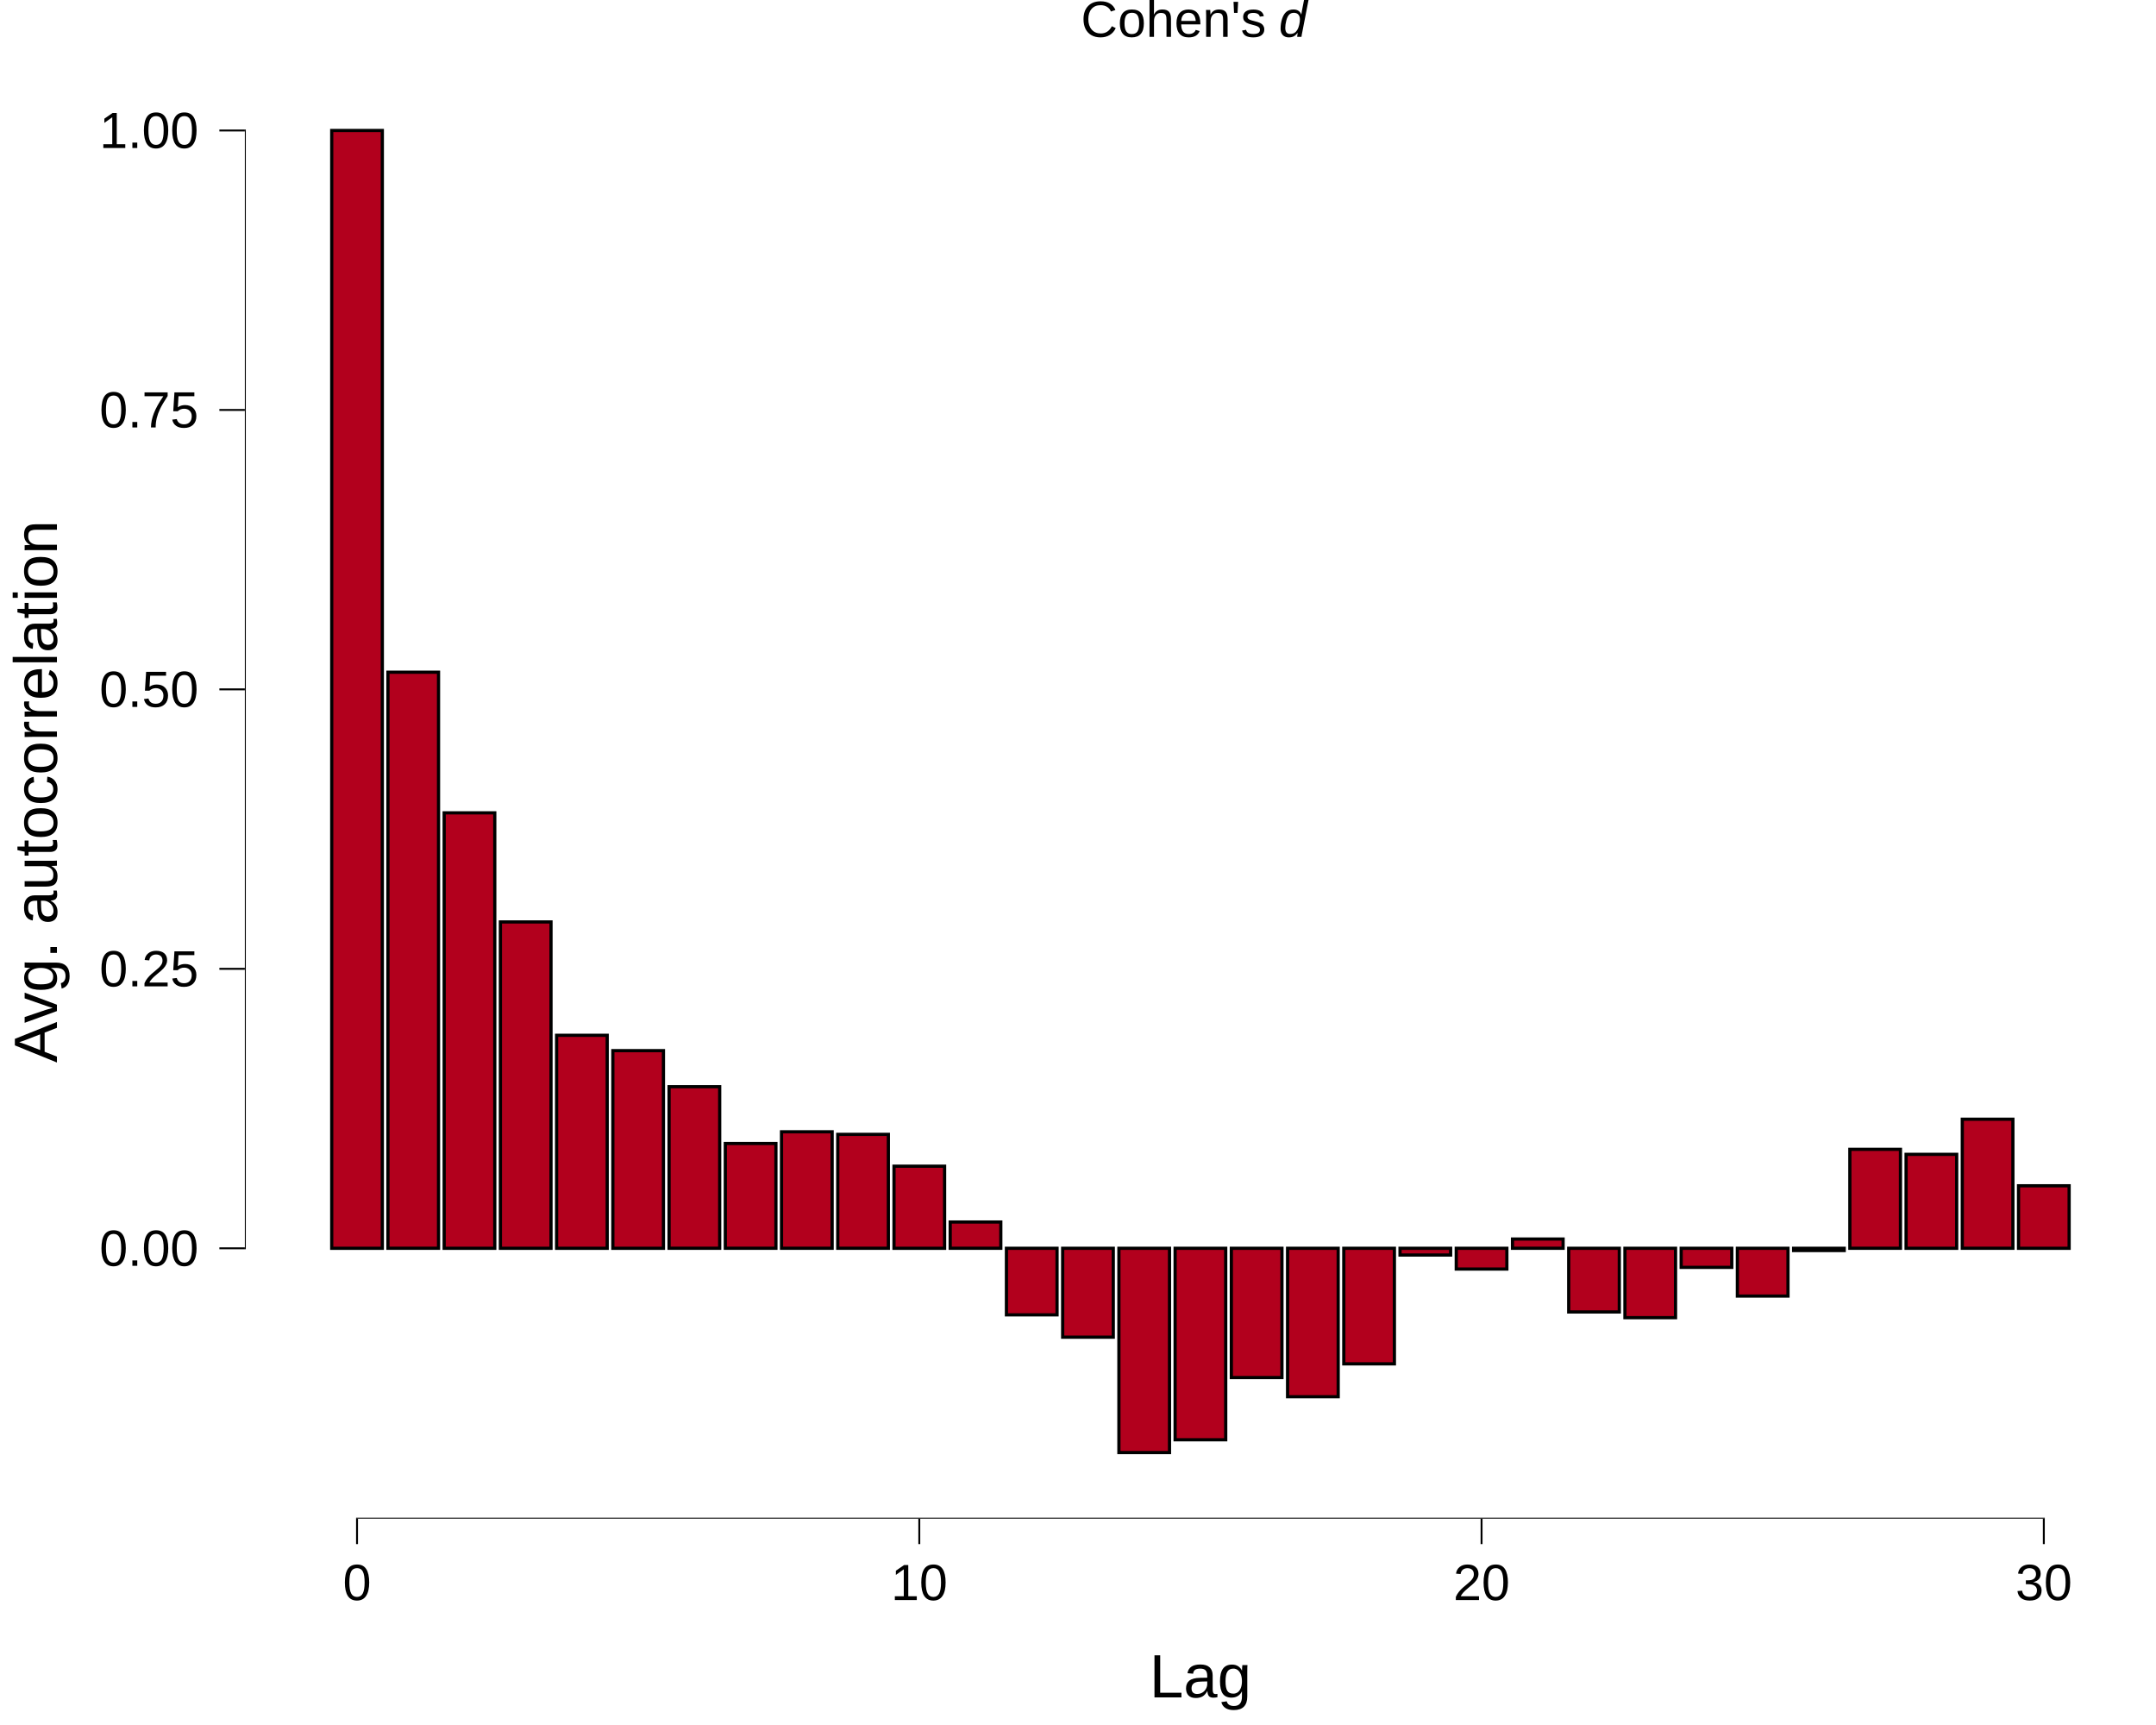
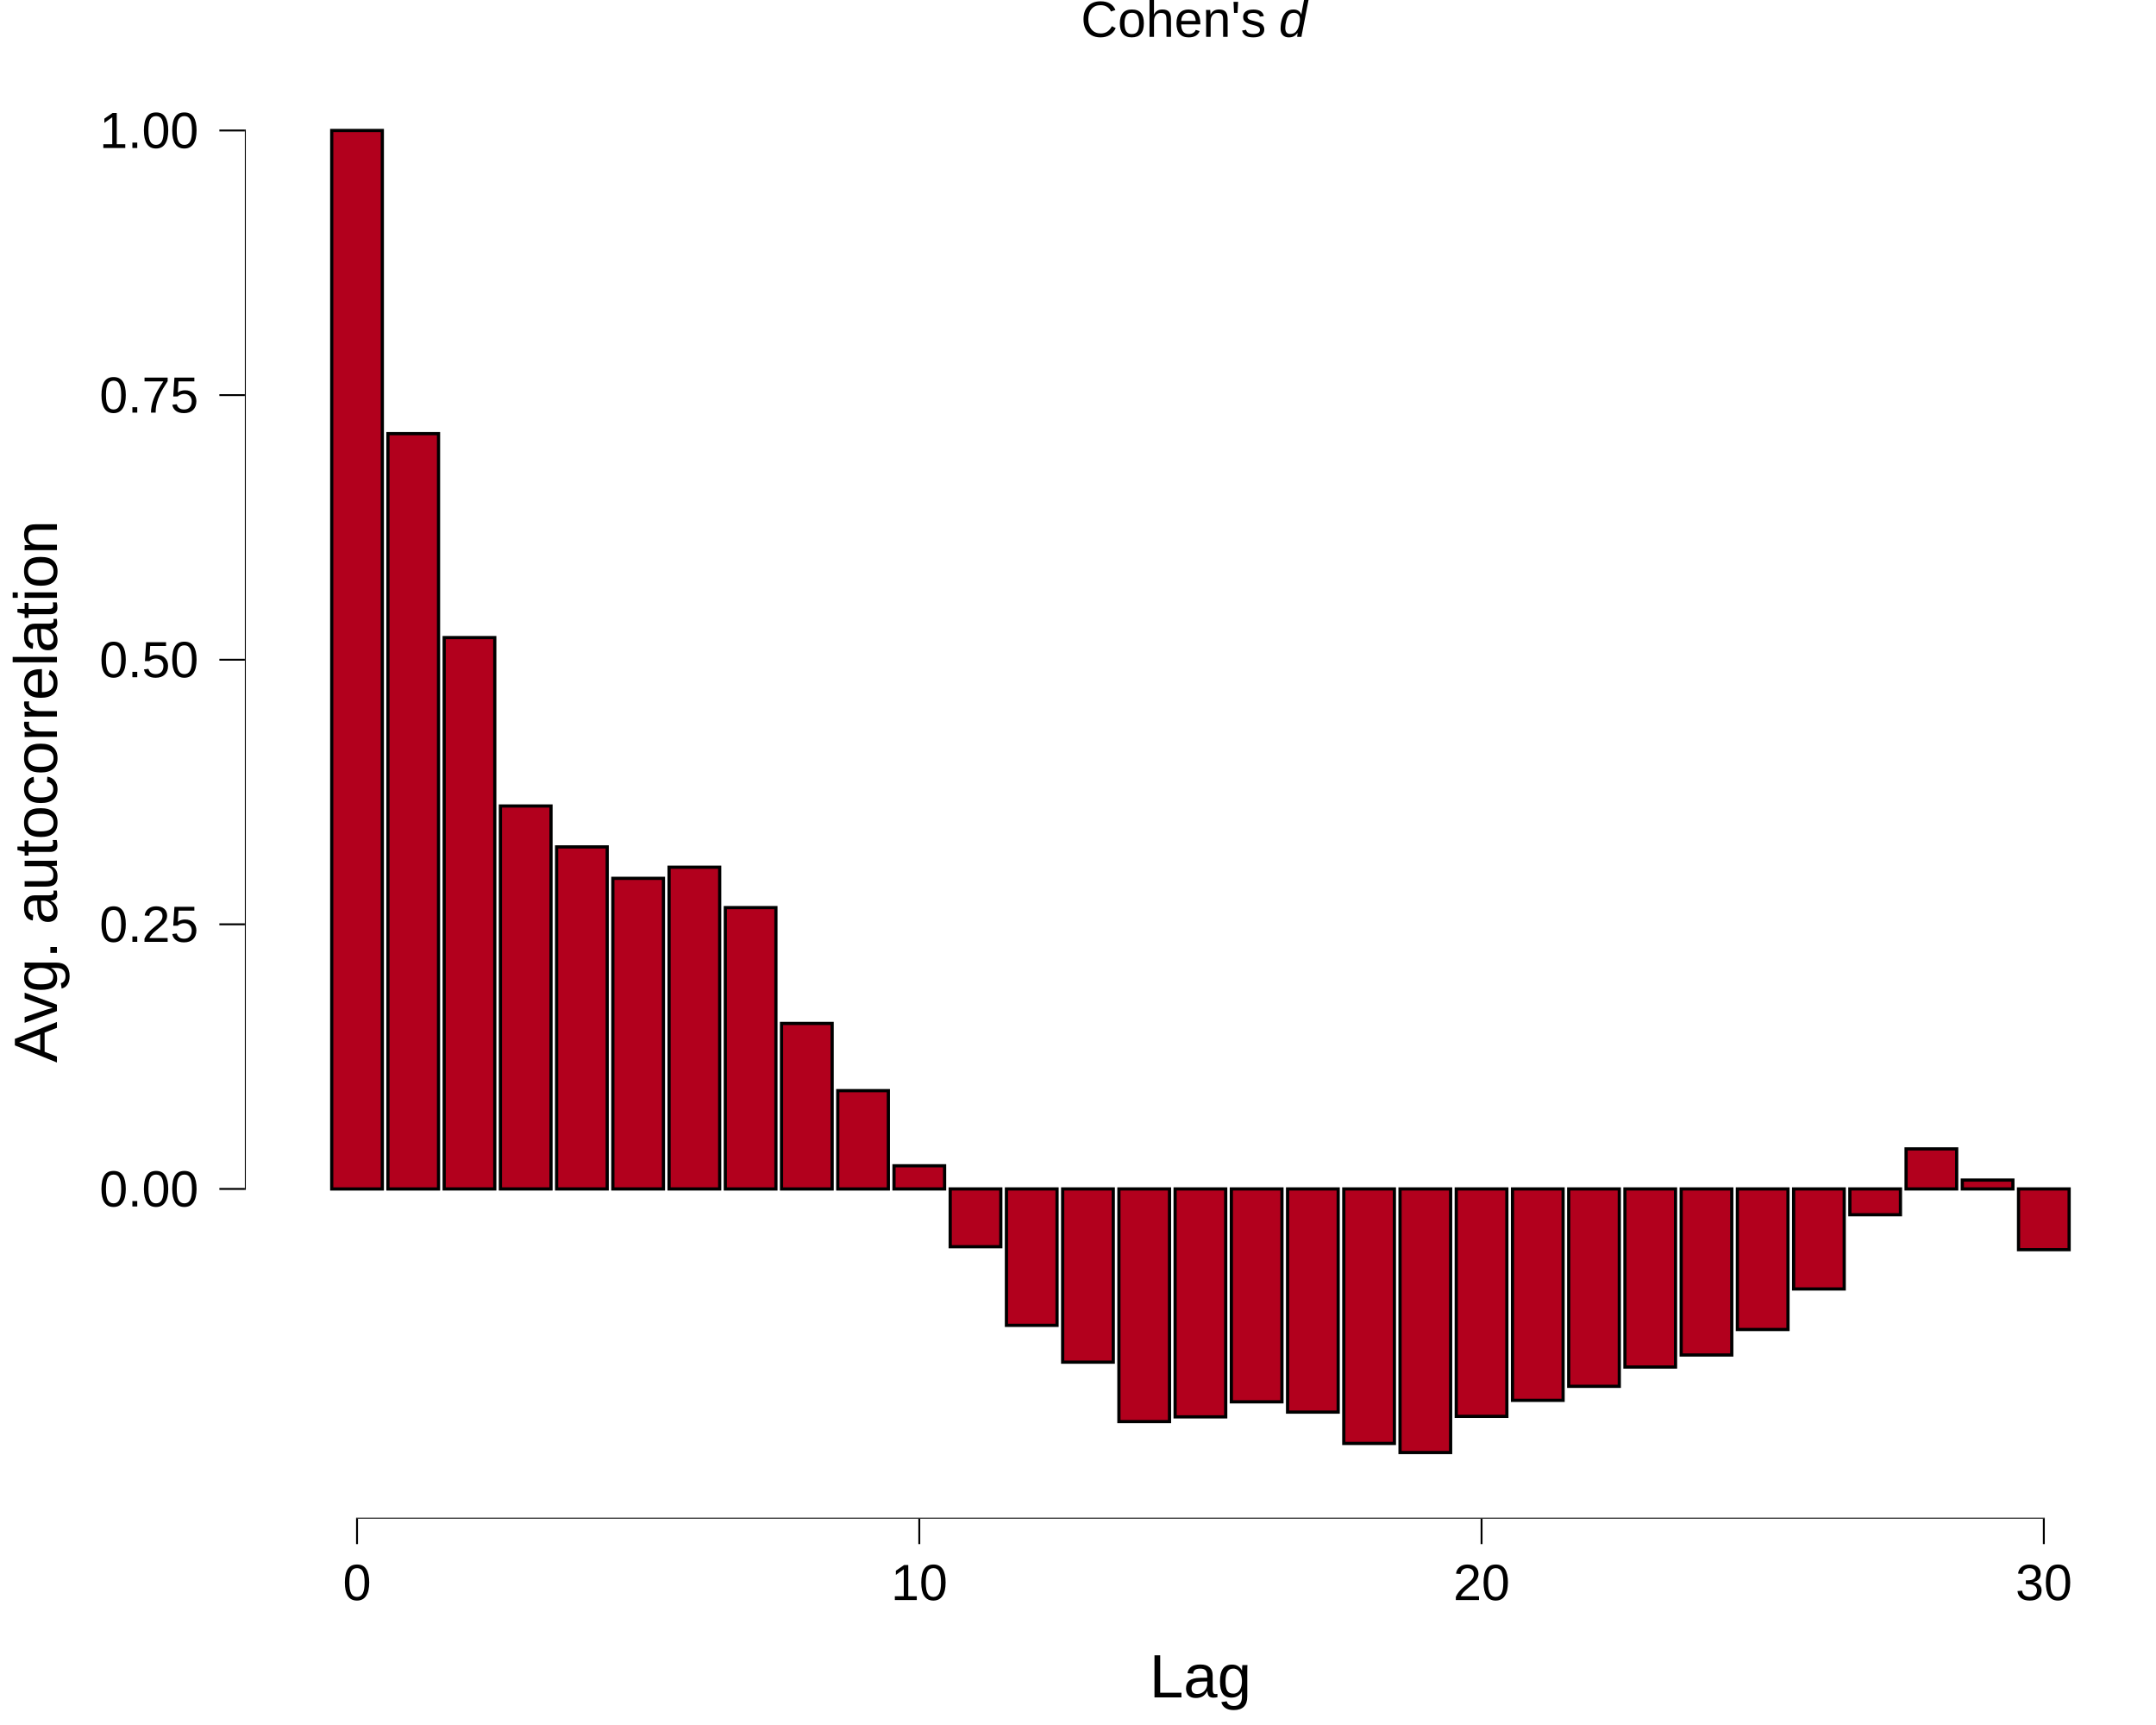
<svg xmlns="http://www.w3.org/2000/svg" viewBox="0 0 720.00 576.00">
  <defs>
    <style type="text/css">
    line, polyline, polygon, path, rect, circle {
      fill: none;
      stroke: #000000;
      stroke-linecap: round;
      stroke-linejoin: round;
      stroke-miterlimit: 10.00;
    }
  </style>
  </defs>
  <rect width="100%" height="100%" style="stroke: none; fill: #FFFFFF;" />
  <rect x="0.00" y="0.00" width="720.00" height="576.00" style="stroke-width: 10.67; stroke: none;" />
  <defs>
    <clipPath id="cpODEuNzd8NzIwLjAwfDUwNy4xMHwyMS41MA==">
      <rect x="81.77" y="21.50" width="638.23" height="485.60" />
    </clipPath>
  </defs>
  <rect x="81.77" y="21.50" width="638.23" height="485.60" style="stroke-width: 10.67; stroke: none;" clip-path="url(#cpODEuNzd8NzIwLjAwfDUwNy4xMHwyMS41MA==)" />
-   <rect x="110.78" y="43.57" width="16.90" height="373.25" style="stroke-width: 1.07; stroke-linecap: square; stroke-linejoin: miter; fill: #B2001D;" clip-path="url(#cpODEuNzd8NzIwLjAwfDUwNy4xMHwyMS41MA==)" />
-   <rect x="129.55" y="224.46" width="16.90" height="192.35" style="stroke-width: 1.07; stroke-linecap: square; stroke-linejoin: miter; fill: #B2001D;" clip-path="url(#cpODEuNzd8NzIwLjAwfDUwNy4xMHwyMS41MA==)" />
-   <rect x="148.33" y="271.42" width="16.90" height="145.40" style="stroke-width: 1.07; stroke-linecap: square; stroke-linejoin: miter; fill: #B2001D;" clip-path="url(#cpODEuNzd8NzIwLjAwfDUwNy4xMHwyMS41MA==)" />
-   <rect x="167.11" y="307.85" width="16.90" height="108.97" style="stroke-width: 1.07; stroke-linecap: square; stroke-linejoin: miter; fill: #B2001D;" clip-path="url(#cpODEuNzd8NzIwLjAwfDUwNy4xMHwyMS41MA==)" />
-   <rect x="185.88" y="345.70" width="16.90" height="71.12" style="stroke-width: 1.07; stroke-linecap: square; stroke-linejoin: miter; fill: #B2001D;" clip-path="url(#cpODEuNzd8NzIwLjAwfDUwNy4xMHwyMS41MA==)" />
-   <rect x="204.66" y="350.82" width="16.90" height="66.00" style="stroke-width: 1.07; stroke-linecap: square; stroke-linejoin: miter; fill: #B2001D;" clip-path="url(#cpODEuNzd8NzIwLjAwfDUwNy4xMHwyMS41MA==)" />
-   <rect x="223.44" y="362.86" width="16.90" height="53.95" style="stroke-width: 1.07; stroke-linecap: square; stroke-linejoin: miter; fill: #B2001D;" clip-path="url(#cpODEuNzd8NzIwLjAwfDUwNy4xMHwyMS41MA==)" />
-   <rect x="242.22" y="381.82" width="16.90" height="34.99" style="stroke-width: 1.07; stroke-linecap: square; stroke-linejoin: miter; fill: #B2001D;" clip-path="url(#cpODEuNzd8NzIwLjAwfDUwNy4xMHwyMS41MA==)" />
-   <rect x="260.99" y="377.92" width="16.90" height="38.89" style="stroke-width: 1.07; stroke-linecap: square; stroke-linejoin: miter; fill: #B2001D;" clip-path="url(#cpODEuNzd8NzIwLjAwfDUwNy4xMHwyMS41MA==)" />
-   <rect x="279.77" y="378.78" width="16.90" height="38.03" style="stroke-width: 1.07; stroke-linecap: square; stroke-linejoin: miter; fill: #B2001D;" clip-path="url(#cpODEuNzd8NzIwLjAwfDUwNy4xMHwyMS41MA==)" />
-   <rect x="298.55" y="389.41" width="16.90" height="27.41" style="stroke-width: 1.07; stroke-linecap: square; stroke-linejoin: miter; fill: #B2001D;" clip-path="url(#cpODEuNzd8NzIwLjAwfDUwNy4xMHwyMS41MA==)" />
-   <rect x="317.32" y="408.05" width="16.90" height="8.76" style="stroke-width: 1.07; stroke-linecap: square; stroke-linejoin: miter; fill: #B2001D;" clip-path="url(#cpODEuNzd8NzIwLjAwfDUwNy4xMHwyMS41MA==)" />
-   <rect x="336.10" y="416.82" width="16.90" height="22.23" style="stroke-width: 1.07; stroke-linecap: square; stroke-linejoin: miter; fill: #B2001D;" clip-path="url(#cpODEuNzd8NzIwLjAwfDUwNy4xMHwyMS41MA==)" />
-   <rect x="354.88" y="416.82" width="16.90" height="29.68" style="stroke-width: 1.07; stroke-linecap: square; stroke-linejoin: miter; fill: #B2001D;" clip-path="url(#cpODEuNzd8NzIwLjAwfDUwNy4xMHwyMS41MA==)" />
-   <rect x="373.66" y="416.82" width="16.90" height="68.21" style="stroke-width: 1.07; stroke-linecap: square; stroke-linejoin: miter; fill: #B2001D;" clip-path="url(#cpODEuNzd8NzIwLjAwfDUwNy4xMHwyMS41MA==)" />
-   <rect x="392.43" y="416.82" width="16.90" height="63.94" style="stroke-width: 1.07; stroke-linecap: square; stroke-linejoin: miter; fill: #B2001D;" clip-path="url(#cpODEuNzd8NzIwLjAwfDUwNy4xMHwyMS41MA==)" />
-   <rect x="411.21" y="416.82" width="16.90" height="43.17" style="stroke-width: 1.07; stroke-linecap: square; stroke-linejoin: miter; fill: #B2001D;" clip-path="url(#cpODEuNzd8NzIwLjAwfDUwNy4xMHwyMS41MA==)" />
-   <rect x="429.99" y="416.82" width="16.90" height="49.57" style="stroke-width: 1.07; stroke-linecap: square; stroke-linejoin: miter; fill: #B2001D;" clip-path="url(#cpODEuNzd8NzIwLjAwfDUwNy4xMHwyMS41MA==)" />
-   <rect x="448.76" y="416.82" width="16.90" height="38.59" style="stroke-width: 1.07; stroke-linecap: square; stroke-linejoin: miter; fill: #B2001D;" clip-path="url(#cpODEuNzd8NzIwLjAwfDUwNy4xMHwyMS41MA==)" />
-   <rect x="467.54" y="416.82" width="16.90" height="2.25" style="stroke-width: 1.07; stroke-linecap: square; stroke-linejoin: miter; fill: #B2001D;" clip-path="url(#cpODEuNzd8NzIwLjAwfDUwNy4xMHwyMS41MA==)" />
-   <rect x="486.32" y="416.82" width="16.90" height="6.93" style="stroke-width: 1.07; stroke-linecap: square; stroke-linejoin: miter; fill: #B2001D;" clip-path="url(#cpODEuNzd8NzIwLjAwfDUwNy4xMHwyMS41MA==)" />
-   <rect x="505.10" y="413.73" width="16.90" height="3.08" style="stroke-width: 1.07; stroke-linecap: square; stroke-linejoin: miter; fill: #B2001D;" clip-path="url(#cpODEuNzd8NzIwLjAwfDUwNy4xMHwyMS41MA==)" />
-   <rect x="523.87" y="416.82" width="16.90" height="21.26" style="stroke-width: 1.07; stroke-linecap: square; stroke-linejoin: miter; fill: #B2001D;" clip-path="url(#cpODEuNzd8NzIwLjAwfDUwNy4xMHwyMS41MA==)" />
-   <rect x="542.65" y="416.82" width="16.90" height="23.17" style="stroke-width: 1.07; stroke-linecap: square; stroke-linejoin: miter; fill: #B2001D;" clip-path="url(#cpODEuNzd8NzIwLjAwfDUwNy4xMHwyMS41MA==)" />
-   <rect x="561.43" y="416.82" width="16.90" height="6.37" style="stroke-width: 1.07; stroke-linecap: square; stroke-linejoin: miter; fill: #B2001D;" clip-path="url(#cpODEuNzd8NzIwLjAwfDUwNy4xMHwyMS41MA==)" />
-   <rect x="580.20" y="416.82" width="16.90" height="15.96" style="stroke-width: 1.07; stroke-linecap: square; stroke-linejoin: miter; fill: #B2001D;" clip-path="url(#cpODEuNzd8NzIwLjAwfDUwNy4xMHwyMS41MA==)" />
-   <rect x="598.98" y="416.82" width="16.90" height="0.75" style="stroke-width: 1.07; stroke-linecap: square; stroke-linejoin: miter; fill: #B2001D;" clip-path="url(#cpODEuNzd8NzIwLjAwfDUwNy4xMHwyMS41MA==)" />
-   <rect x="617.76" y="383.77" width="16.90" height="33.04" style="stroke-width: 1.07; stroke-linecap: square; stroke-linejoin: miter; fill: #B2001D;" clip-path="url(#cpODEuNzd8NzIwLjAwfDUwNy4xMHwyMS41MA==)" />
-   <rect x="636.54" y="385.45" width="16.90" height="31.37" style="stroke-width: 1.07; stroke-linecap: square; stroke-linejoin: miter; fill: #B2001D;" clip-path="url(#cpODEuNzd8NzIwLjAwfDUwNy4xMHwyMS41MA==)" />
-   <rect x="655.31" y="373.72" width="16.90" height="43.09" style="stroke-width: 1.07; stroke-linecap: square; stroke-linejoin: miter; fill: #B2001D;" clip-path="url(#cpODEuNzd8NzIwLjAwfDUwNy4xMHwyMS41MA==)" />
-   <rect x="674.09" y="395.95" width="16.90" height="20.87" style="stroke-width: 1.07; stroke-linecap: square; stroke-linejoin: miter; fill: #B2001D;" clip-path="url(#cpODEuNzd8NzIwLjAwfDUwNy4xMHwyMS41MA==)" />
+   <rect x="110.78" y="43.57" width="16.90" height="353.44" style="stroke-width: 1.07; stroke-linecap: square; stroke-linejoin: miter; fill: #B2001D;" clip-path="url(#cpODEuNzd8NzIwLjAwfDUwNy4xMHwyMS41MA==)" />
+   <rect x="129.55" y="144.80" width="16.90" height="252.21" style="stroke-width: 1.07; stroke-linecap: square; stroke-linejoin: miter; fill: #B2001D;" clip-path="url(#cpODEuNzd8NzIwLjAwfDUwNy4xMHwyMS41MA==)" />
+   <rect x="148.33" y="212.90" width="16.90" height="184.10" style="stroke-width: 1.07; stroke-linecap: square; stroke-linejoin: miter; fill: #B2001D;" clip-path="url(#cpODEuNzd8NzIwLjAwfDUwNy4xMHwyMS41MA==)" />
+   <rect x="167.11" y="269.13" width="16.90" height="127.87" style="stroke-width: 1.07; stroke-linecap: square; stroke-linejoin: miter; fill: #B2001D;" clip-path="url(#cpODEuNzd8NzIwLjAwfDUwNy4xMHwyMS41MA==)" />
+   <rect x="185.88" y="282.79" width="16.90" height="114.21" style="stroke-width: 1.07; stroke-linecap: square; stroke-linejoin: miter; fill: #B2001D;" clip-path="url(#cpODEuNzd8NzIwLjAwfDUwNy4xMHwyMS41MA==)" />
+   <rect x="204.66" y="293.29" width="16.90" height="103.71" style="stroke-width: 1.07; stroke-linecap: square; stroke-linejoin: miter; fill: #B2001D;" clip-path="url(#cpODEuNzd8NzIwLjAwfDUwNy4xMHwyMS41MA==)" />
+   <rect x="223.44" y="289.57" width="16.90" height="107.43" style="stroke-width: 1.07; stroke-linecap: square; stroke-linejoin: miter; fill: #B2001D;" clip-path="url(#cpODEuNzd8NzIwLjAwfDUwNy4xMHwyMS41MA==)" />
+   <rect x="242.22" y="303.06" width="16.90" height="93.95" style="stroke-width: 1.07; stroke-linecap: square; stroke-linejoin: miter; fill: #B2001D;" clip-path="url(#cpODEuNzd8NzIwLjAwfDUwNy4xMHwyMS41MA==)" />
+   <rect x="260.99" y="341.74" width="16.90" height="55.27" style="stroke-width: 1.07; stroke-linecap: square; stroke-linejoin: miter; fill: #B2001D;" clip-path="url(#cpODEuNzd8NzIwLjAwfDUwNy4xMHwyMS41MA==)" />
+   <rect x="279.77" y="364.18" width="16.90" height="32.83" style="stroke-width: 1.07; stroke-linecap: square; stroke-linejoin: miter; fill: #B2001D;" clip-path="url(#cpODEuNzd8NzIwLjAwfDUwNy4xMHwyMS41MA==)" />
+   <rect x="298.55" y="389.27" width="16.90" height="7.73" style="stroke-width: 1.07; stroke-linecap: square; stroke-linejoin: miter; fill: #B2001D;" clip-path="url(#cpODEuNzd8NzIwLjAwfDUwNy4xMHwyMS41MA==)" />
+   <rect x="317.32" y="397.00" width="16.90" height="19.30" style="stroke-width: 1.07; stroke-linecap: square; stroke-linejoin: miter; fill: #B2001D;" clip-path="url(#cpODEuNzd8NzIwLjAwfDUwNy4xMHwyMS41MA==)" />
+   <rect x="336.10" y="397.00" width="16.90" height="45.55" style="stroke-width: 1.07; stroke-linecap: square; stroke-linejoin: miter; fill: #B2001D;" clip-path="url(#cpODEuNzd8NzIwLjAwfDUwNy4xMHwyMS41MA==)" />
+   <rect x="354.88" y="397.00" width="16.90" height="57.84" style="stroke-width: 1.07; stroke-linecap: square; stroke-linejoin: miter; fill: #B2001D;" clip-path="url(#cpODEuNzd8NzIwLjAwfDUwNy4xMHwyMS41MA==)" />
+   <rect x="373.66" y="397.00" width="16.90" height="77.69" style="stroke-width: 1.07; stroke-linecap: square; stroke-linejoin: miter; fill: #B2001D;" clip-path="url(#cpODEuNzd8NzIwLjAwfDUwNy4xMHwyMS41MA==)" />
+   <rect x="392.43" y="397.00" width="16.90" height="76.11" style="stroke-width: 1.07; stroke-linecap: square; stroke-linejoin: miter; fill: #B2001D;" clip-path="url(#cpODEuNzd8NzIwLjAwfDUwNy4xMHwyMS41MA==)" />
+   <rect x="411.21" y="397.00" width="16.90" height="71.09" style="stroke-width: 1.07; stroke-linecap: square; stroke-linejoin: miter; fill: #B2001D;" clip-path="url(#cpODEuNzd8NzIwLjAwfDUwNy4xMHwyMS41MA==)" />
+   <rect x="429.99" y="397.00" width="16.90" height="74.52" style="stroke-width: 1.07; stroke-linecap: square; stroke-linejoin: miter; fill: #B2001D;" clip-path="url(#cpODEuNzd8NzIwLjAwfDUwNy4xMHwyMS41MA==)" />
+   <rect x="448.76" y="397.00" width="16.90" height="84.98" style="stroke-width: 1.07; stroke-linecap: square; stroke-linejoin: miter; fill: #B2001D;" clip-path="url(#cpODEuNzd8NzIwLjAwfDUwNy4xMHwyMS41MA==)" />
+   <rect x="467.54" y="397.00" width="16.90" height="88.02" style="stroke-width: 1.07; stroke-linecap: square; stroke-linejoin: miter; fill: #B2001D;" clip-path="url(#cpODEuNzd8NzIwLjAwfDUwNy4xMHwyMS41MA==)" />
+   <rect x="486.32" y="397.00" width="16.90" height="75.94" style="stroke-width: 1.07; stroke-linecap: square; stroke-linejoin: miter; fill: #B2001D;" clip-path="url(#cpODEuNzd8NzIwLjAwfDUwNy4xMHwyMS41MA==)" />
+   <rect x="505.10" y="397.00" width="16.90" height="70.59" style="stroke-width: 1.07; stroke-linecap: square; stroke-linejoin: miter; fill: #B2001D;" clip-path="url(#cpODEuNzd8NzIwLjAwfDUwNy4xMHwyMS41MA==)" />
+   <rect x="523.87" y="397.00" width="16.90" height="65.91" style="stroke-width: 1.07; stroke-linecap: square; stroke-linejoin: miter; fill: #B2001D;" clip-path="url(#cpODEuNzd8NzIwLjAwfDUwNy4xMHwyMS41MA==)" />
+   <rect x="542.65" y="397.00" width="16.90" height="59.47" style="stroke-width: 1.07; stroke-linecap: square; stroke-linejoin: miter; fill: #B2001D;" clip-path="url(#cpODEuNzd8NzIwLjAwfDUwNy4xMHwyMS41MA==)" />
+   <rect x="561.43" y="397.00" width="16.90" height="55.45" style="stroke-width: 1.07; stroke-linecap: square; stroke-linejoin: miter; fill: #B2001D;" clip-path="url(#cpODEuNzd8NzIwLjAwfDUwNy4xMHwyMS41MA==)" />
+   <rect x="580.20" y="397.00" width="16.90" height="46.94" style="stroke-width: 1.07; stroke-linecap: square; stroke-linejoin: miter; fill: #B2001D;" clip-path="url(#cpODEuNzd8NzIwLjAwfDUwNy4xMHwyMS41MA==)" />
+   <rect x="598.98" y="397.00" width="16.90" height="33.40" style="stroke-width: 1.07; stroke-linecap: square; stroke-linejoin: miter; fill: #B2001D;" clip-path="url(#cpODEuNzd8NzIwLjAwfDUwNy4xMHwyMS41MA==)" />
+   <rect x="617.76" y="397.00" width="16.90" height="8.62" style="stroke-width: 1.07; stroke-linecap: square; stroke-linejoin: miter; fill: #B2001D;" clip-path="url(#cpODEuNzd8NzIwLjAwfDUwNy4xMHwyMS41MA==)" />
+   <rect x="636.54" y="383.63" width="16.90" height="13.37" style="stroke-width: 1.07; stroke-linecap: square; stroke-linejoin: miter; fill: #B2001D;" clip-path="url(#cpODEuNzd8NzIwLjAwfDUwNy4xMHwyMS41MA==)" />
+   <rect x="655.31" y="394.04" width="16.90" height="2.96" style="stroke-width: 1.07; stroke-linecap: square; stroke-linejoin: miter; fill: #B2001D;" clip-path="url(#cpODEuNzd8NzIwLjAwfDUwNy4xMHwyMS41MA==)" />
+   <rect x="674.09" y="397.00" width="16.90" height="20.28" style="stroke-width: 1.07; stroke-linecap: square; stroke-linejoin: miter; fill: #B2001D;" clip-path="url(#cpODEuNzd8NzIwLjAwfDUwNy4xMHwyMS41MA==)" />
  <line x1="118.91" y1="507.10" x2="682.86" y2="507.10" style="stroke-width: 0.64; stroke-linecap: butt;" clip-path="url(#cpODEuNzd8NzIwLjAwfDUwNy4xMHwyMS41MA==)" />
-   <line x1="81.77" y1="417.13" x2="81.77" y2="43.25" style="stroke-width: 0.64; stroke-linecap: butt;" clip-path="url(#cpODEuNzd8NzIwLjAwfDUwNy4xMHwyMS41MA==)" />
+   <line x1="81.77" y1="397.32" x2="81.77" y2="43.25" style="stroke-width: 0.64; stroke-linecap: butt;" clip-path="url(#cpODEuNzd8NzIwLjAwfDUwNy4xMHwyMS41MA==)" />
  <rect x="81.77" y="21.50" width="638.23" height="485.60" style="stroke-width: 0.00; stroke: none;" clip-path="url(#cpODEuNzd8NzIwLjAwfDUwNy4xMHwyMS41MA==)" />
  <defs>
    <clipPath id="cpMC4wMHw3MjAuMDB8NTc2LjAwfDAuMDA=">
      <rect x="0.00" y="0.00" width="720.00" height="576.00" />
    </clipPath>
  </defs>
  <polyline points="81.77,507.10 81.77,21.50 " style="stroke-width: 0.00; stroke: none; stroke-linecap: butt;" clip-path="url(#cpMC4wMHw3MjAuMDB8NTc2LjAwfDAuMDA=)" />
  <g clip-path="url(#cpMC4wMHw3MjAuMDB8NTc2LjAwfDAuMDA=)">
-     <text x="33.21" y="422.67" style="font-size: 17.00px; font-family: Liberation Sans;" textLength="33.08px" lengthAdjust="spacingAndGlyphs">0.00</text>
+     <text x="33.21" y="402.86" style="font-size: 17.00px; font-family: Liberation Sans;" textLength="33.08px" lengthAdjust="spacingAndGlyphs">0.00</text>
  </g>
  <g clip-path="url(#cpMC4wMHw3MjAuMDB8NTc2LjAwfDAuMDA=)">
-     <text x="33.21" y="329.36" style="font-size: 17.00px; font-family: Liberation Sans;" textLength="33.08px" lengthAdjust="spacingAndGlyphs">0.25</text>
+     <text x="33.21" y="314.50" style="font-size: 17.00px; font-family: Liberation Sans;" textLength="33.08px" lengthAdjust="spacingAndGlyphs">0.25</text>
  </g>
  <g clip-path="url(#cpMC4wMHw3MjAuMDB8NTc2LjAwfDAuMDA=)">
-     <text x="33.21" y="236.04" style="font-size: 17.00px; font-family: Liberation Sans;" textLength="33.08px" lengthAdjust="spacingAndGlyphs">0.50</text>
+     <text x="33.21" y="226.14" style="font-size: 17.00px; font-family: Liberation Sans;" textLength="33.08px" lengthAdjust="spacingAndGlyphs">0.50</text>
  </g>
  <g clip-path="url(#cpMC4wMHw3MjAuMDB8NTc2LjAwfDAuMDA=)">
-     <text x="33.21" y="142.73" style="font-size: 17.00px; font-family: Liberation Sans;" textLength="33.08px" lengthAdjust="spacingAndGlyphs">0.75</text>
+     <text x="33.21" y="137.78" style="font-size: 17.00px; font-family: Liberation Sans;" textLength="33.08px" lengthAdjust="spacingAndGlyphs">0.75</text>
  </g>
  <g clip-path="url(#cpMC4wMHw3MjAuMDB8NTc2LjAwfDAuMDA=)">
    <text x="33.21" y="49.42" style="font-size: 17.00px; font-family: Liberation Sans;" textLength="33.08px" lengthAdjust="spacingAndGlyphs">1.00</text>
  </g>
-   <polyline points="73.26,416.82 81.77,416.82 " style="stroke-width: 0.64; stroke-linecap: butt;" clip-path="url(#cpMC4wMHw3MjAuMDB8NTc2LjAwfDAuMDA=)" />
-   <polyline points="73.26,323.50 81.77,323.50 " style="stroke-width: 0.64; stroke-linecap: butt;" clip-path="url(#cpMC4wMHw3MjAuMDB8NTc2LjAwfDAuMDA=)" />
-   <polyline points="73.26,230.19 81.77,230.19 " style="stroke-width: 0.64; stroke-linecap: butt;" clip-path="url(#cpMC4wMHw3MjAuMDB8NTc2LjAwfDAuMDA=)" />
-   <polyline points="73.26,136.88 81.77,136.88 " style="stroke-width: 0.64; stroke-linecap: butt;" clip-path="url(#cpMC4wMHw3MjAuMDB8NTc2LjAwfDAuMDA=)" />
+   <polyline points="73.26,397.00 81.77,397.00 " style="stroke-width: 0.64; stroke-linecap: butt;" clip-path="url(#cpMC4wMHw3MjAuMDB8NTc2LjAwfDAuMDA=)" />
+   <polyline points="73.26,308.64 81.77,308.64 " style="stroke-width: 0.64; stroke-linecap: butt;" clip-path="url(#cpMC4wMHw3MjAuMDB8NTc2LjAwfDAuMDA=)" />
+   <polyline points="73.26,220.29 81.77,220.29 " style="stroke-width: 0.64; stroke-linecap: butt;" clip-path="url(#cpMC4wMHw3MjAuMDB8NTc2LjAwfDAuMDA=)" />
+   <polyline points="73.26,131.93 81.77,131.93 " style="stroke-width: 0.64; stroke-linecap: butt;" clip-path="url(#cpMC4wMHw3MjAuMDB8NTc2LjAwfDAuMDA=)" />
  <polyline points="73.26,43.57 81.77,43.57 " style="stroke-width: 0.64; stroke-linecap: butt;" clip-path="url(#cpMC4wMHw3MjAuMDB8NTc2LjAwfDAuMDA=)" />
  <polyline points="81.77,507.10 720.00,507.10 " style="stroke-width: 0.00; stroke: none; stroke-linecap: butt;" clip-path="url(#cpMC4wMHw3MjAuMDB8NTc2LjAwfDAuMDA=)" />
  <polyline points="119.23,515.60 119.23,507.10 " style="stroke-width: 0.64; stroke-linecap: butt;" clip-path="url(#cpMC4wMHw3MjAuMDB8NTc2LjAwfDAuMDA=)" />
  <polyline points="307.00,515.60 307.00,507.10 " style="stroke-width: 0.64; stroke-linecap: butt;" clip-path="url(#cpMC4wMHw3MjAuMDB8NTc2LjAwfDAuMDA=)" />
  <polyline points="494.77,515.60 494.77,507.10 " style="stroke-width: 0.64; stroke-linecap: butt;" clip-path="url(#cpMC4wMHw3MjAuMDB8NTc2LjAwfDAuMDA=)" />
  <polyline points="682.54,515.60 682.54,507.10 " style="stroke-width: 0.64; stroke-linecap: butt;" clip-path="url(#cpMC4wMHw3MjAuMDB8NTc2LjAwfDAuMDA=)" />
  <g clip-path="url(#cpMC4wMHw3MjAuMDB8NTc2LjAwfDAuMDA=)">
    <text x="114.50" y="534.28" style="font-size: 17.00px; font-family: Liberation Sans;" textLength="9.45px" lengthAdjust="spacingAndGlyphs">0</text>
  </g>
  <g clip-path="url(#cpMC4wMHw3MjAuMDB8NTc2LjAwfDAuMDA=)">
    <text x="297.54" y="534.28" style="font-size: 17.00px; font-family: Liberation Sans;" textLength="18.91px" lengthAdjust="spacingAndGlyphs">10</text>
  </g>
  <g clip-path="url(#cpMC4wMHw3MjAuMDB8NTc2LjAwfDAuMDA=)">
    <text x="485.32" y="534.28" style="font-size: 17.00px; font-family: Liberation Sans;" textLength="18.91px" lengthAdjust="spacingAndGlyphs">20</text>
  </g>
  <g clip-path="url(#cpMC4wMHw3MjAuMDB8NTc2LjAwfDAuMDA=)">
    <text x="673.09" y="534.28" style="font-size: 17.00px; font-family: Liberation Sans;" textLength="18.91px" lengthAdjust="spacingAndGlyphs">30</text>
  </g>
  <g clip-path="url(#cpMC4wMHw3MjAuMDB8NTc2LjAwfDAuMDA=)">
    <text x="383.87" y="566.78" style="font-size: 20.40px; font-family: Liberation Sans;" textLength="34.03px" lengthAdjust="spacingAndGlyphs">Lag</text>
  </g>
  <g clip-path="url(#cpMC4wMHw3MjAuMDB8NTc2LjAwfDAuMDA=)">
    <text transform="translate(19.01,354.83) rotate(-90)" style="font-size: 20.40px; font-family: Liberation Sans;" textLength="181.06px" lengthAdjust="spacingAndGlyphs">Avg. autocorrelation</text>
  </g>
  <g clip-path="url(#cpMC4wMHw3MjAuMDB8NTc2LjAwfDAuMDA=)">
    <text x="360.98" y="12.31" style="font-size: 17.00px; font-family: Liberation Sans;" textLength="61.84px" lengthAdjust="spacingAndGlyphs">Cohen's</text>
  </g>
  <g clip-path="url(#cpMC4wMHw3MjAuMDB8NTc2LjAwfDAuMDA=)">
    <text x="422.83" y="12.31" style="font-size: 17.00px; font-family: Symbola;" textLength="4.25px" lengthAdjust="spacingAndGlyphs"> </text>
  </g>
  <g clip-path="url(#cpMC4wMHw3MjAuMDB8NTc2LjAwfDAuMDA=)">
    <text x="427.08" y="12.31" style="font-size: 17.00px; font-style: italic; font-family: Liberation Sans;" textLength="9.45px" lengthAdjust="spacingAndGlyphs">d</text>
  </g>
  <g clip-path="url(#cpMC4wMHw3MjAuMDB8NTc2LjAwfDAuMDA=)">
    <text x="436.53" y="12.31" style="font-size: 17.00px; font-family: Symbola;" textLength="4.25px" lengthAdjust="spacingAndGlyphs"> </text>
  </g>
</svg>
